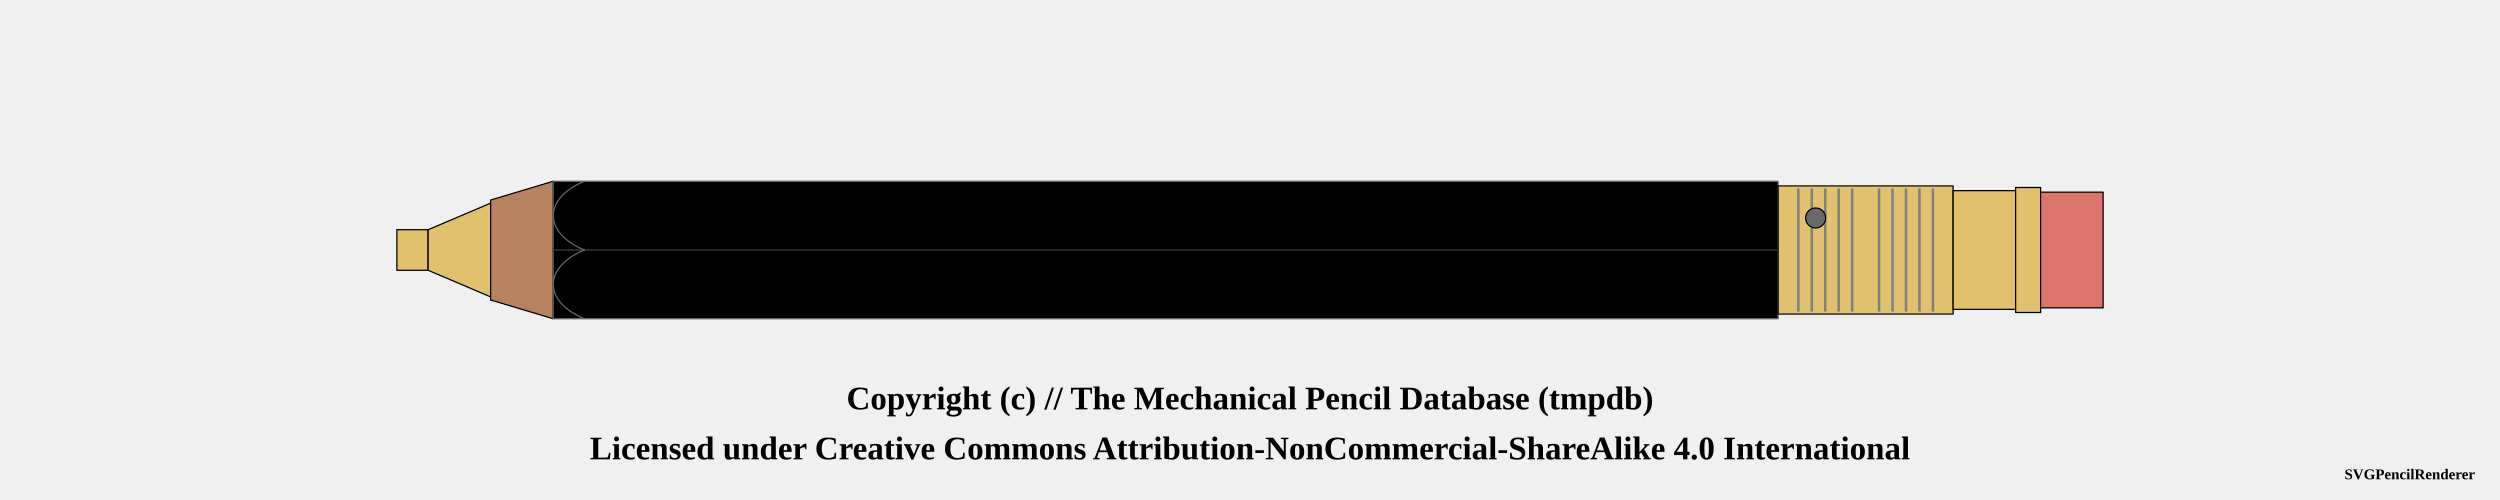
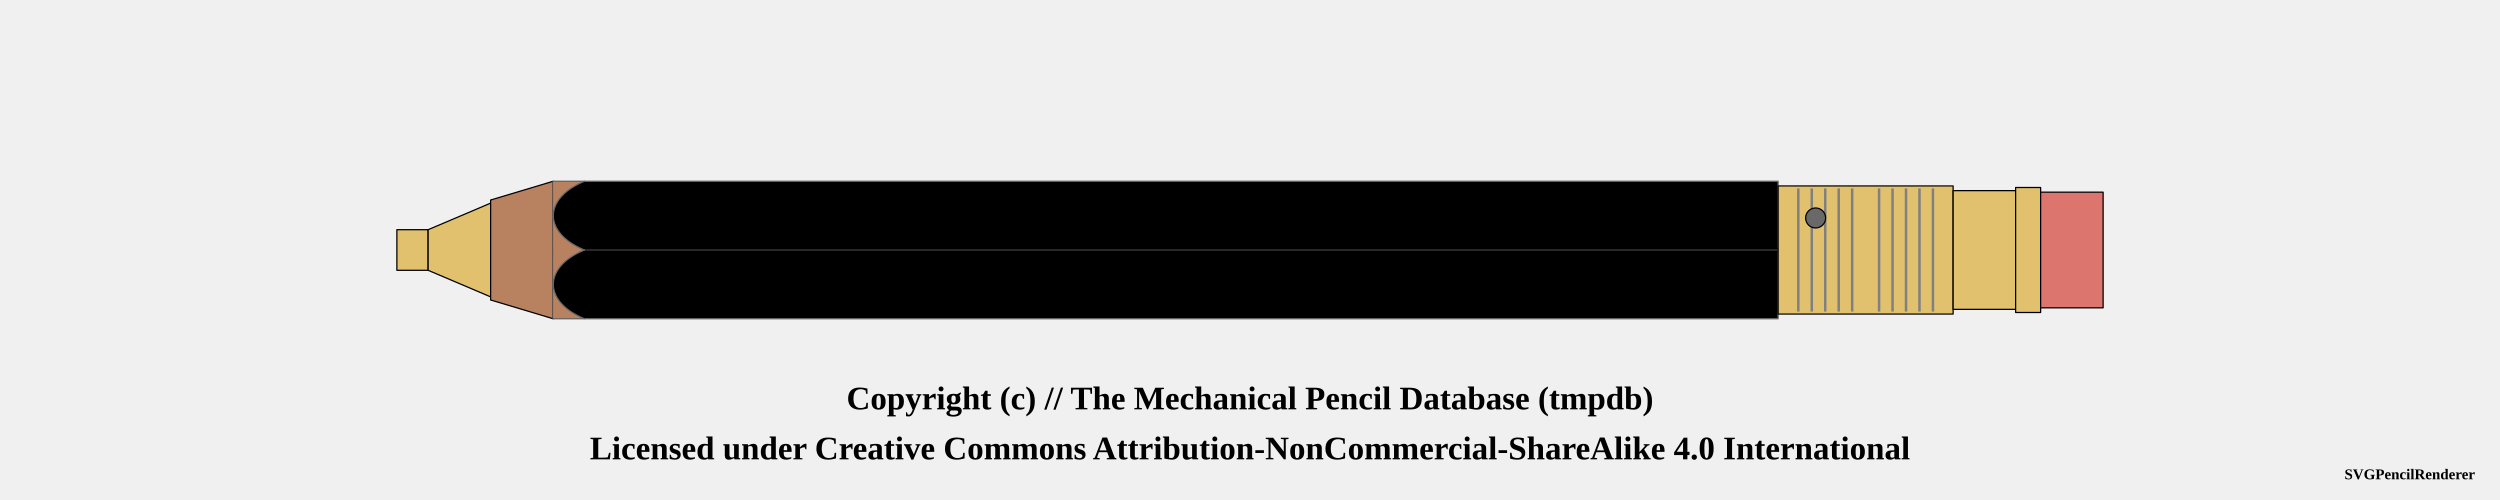
<svg xmlns="http://www.w3.org/2000/svg" width="1000" height="200">
  <pattern id="diagonalHatch" patternUnits="userSpaceOnUse" width="8" height="8">
    <path stroke="dimgray" stroke-linecap="round" stroke-width="1" d="M 4,4 L 8,8" />
    <path stroke="dimgray" stroke-linecap="round" stroke-width="1" d="M 4,4 L 0,8" />
    <path stroke="gray" stroke-linecap="round" stroke-width="1" d="M 4,4 L 8,0" />
    <path stroke="gray" stroke-linecap="round" stroke-width="1" d="M 4,4 L 0,0" />
  </pattern>
  <pattern id="spring" patternUnits="userSpaceOnUse" width="8" height="100">
    <path stroke="dimgray" stroke-linecap="round" stroke-width="2" d="M 0,0 L 8,100" />
    <path stroke="white" stroke-linecap="round" stroke-width="1" d="M 0,0 L 8,100" />
  </pattern>
  <g transform="rotate(0 0 0)">
    <path d="M158.75 91.875 L171.25 91.875 L171.25 108.125 L158.75 108.125 Z" stroke-width="0.5" stroke="black" stroke-linejoin="round" fill="#E1C16E" fill-opacity="1" />
    <path d="M171.25 91.875 L196.25 81.25 L196.25 118.75 L171.25 108.125 Z" stroke-width="0.5" stroke="black" stroke-linejoin="round" fill="#E1C16E" fill-opacity="1" />
    <path d="M196.25 80 L221.25 72.5 L221.25 127.5 L196.25 120 Z" stroke-width="0.5" stroke="black" stroke-linejoin="round" fill="#b88160" fill-opacity="1" />
    <path d="M221.25 72.5 L711.25 72.5 L711.25 127.5 L221.25 127.5 Z" stroke-width="0.5" stroke="dimgray" stroke-linejoin="round" fill="black" fill-opacity="1" />
    <line x1="221.25" y1="100" x2="711.25" y2="100" stroke-width="1.5" stroke="black" fill="none" stroke-opacity="0.5" />
    <line x1="221.25" y1="100" x2="711.25" y2="100" stroke-width="0.5" stroke="gray" fill="none" stroke-opacity="0.5" />
    <path d="M711.25 74.375 L781.25 74.375 L781.25 125.625 L711.25 125.625 Z" stroke-width="0.5" stroke="black" stroke-linejoin="round" fill="#E1C16E" fill-opacity="1" />
    <line x1="719.327" y1="75.375" x2="719.327" y2="124.625" stroke-width="1" stroke="gray" />
    <line x1="724.712" y1="75.375" x2="724.712" y2="124.625" stroke-width="1" stroke="gray" />
    <line x1="730.096" y1="75.375" x2="730.096" y2="124.625" stroke-width="1" stroke="gray" />
    <line x1="735.481" y1="75.375" x2="735.481" y2="124.625" stroke-width="1" stroke="gray" />
    <line x1="740.865" y1="75.375" x2="740.865" y2="124.625" stroke-width="1" stroke="gray" />
    <line x1="751.635" y1="75.375" x2="751.635" y2="124.625" stroke-width="1" stroke="gray" />
    <line x1="757.019" y1="75.375" x2="757.019" y2="124.625" stroke-width="1" stroke="gray" />
    <line x1="762.404" y1="75.375" x2="762.404" y2="124.625" stroke-width="1" stroke="gray" />
    <line x1="767.788" y1="75.375" x2="767.788" y2="124.625" stroke-width="1" stroke="gray" />
    <line x1="773.173" y1="75.375" x2="773.173" y2="124.625" stroke-width="1" stroke="gray" />
    <circle r="4" cx="726.25" cy="87.188" stroke="black" stroke-width="0.5" fill="dimgray" fill-opacity="1" />
    <path d="M781.25 76.25 L806.25 76.25 L806.25 123.75 L781.25 123.75 Z" stroke-width="0.5" stroke="black" stroke-linejoin="round" fill="#E1C16E" fill-opacity="1" />
    <path d="M806.25 75 L816.25 75 L816.25 125 L806.25 125 Z" stroke-width="0.5" stroke="black" stroke-linejoin="round" fill="#E1C16E" fill-opacity="1" />
    <path d="M816.25 76.875 L841.25 76.875 L841.25 123.125 L816.25 123.125 Z" stroke-width="0.5" stroke="black" stroke-linejoin="round" fill="#db756d" fill-opacity="1" />
+     <rect x="221.25" y="72.75" width="12" height="54.5" rx="0" ry="0" stroke-width="0.5" stroke="none" fill="#b88160" fill-opacity="1" />
    <path d="M 233.75 72.5 C 217.188 79.375, 217.188 93.125, 233.75 100" stroke-width="0.5" stroke="dimgray" stroke-linecap="round" fill="black" />
    <path d="M 233.75 127.5 C 217.188 120.625, 217.188 106.875, 233.75 100" stroke-width="0.5" stroke="dimgray" stroke-linecap="round" fill="black" />
  </g>
  <text x="50%" y="160" font-size="1.1em" font-weight="bold" text-anchor="middle" dominant-baseline="middle">Copyright (c) // The Mechanical Pencil Database (tmpdb)</text>
  <text x="50%" y="180" font-size="1.1em" font-weight="bold" text-anchor="middle" dominant-baseline="middle">Licensed under Creative Commons Attribution-NonCommercial-ShareAlike 4.0 International</text>
  <text x="990" y="190" font-size="0.5em" font-weight="bold" text-anchor="end" dominant-baseline="middle">SVGPencilRenderer</text>
</svg>
